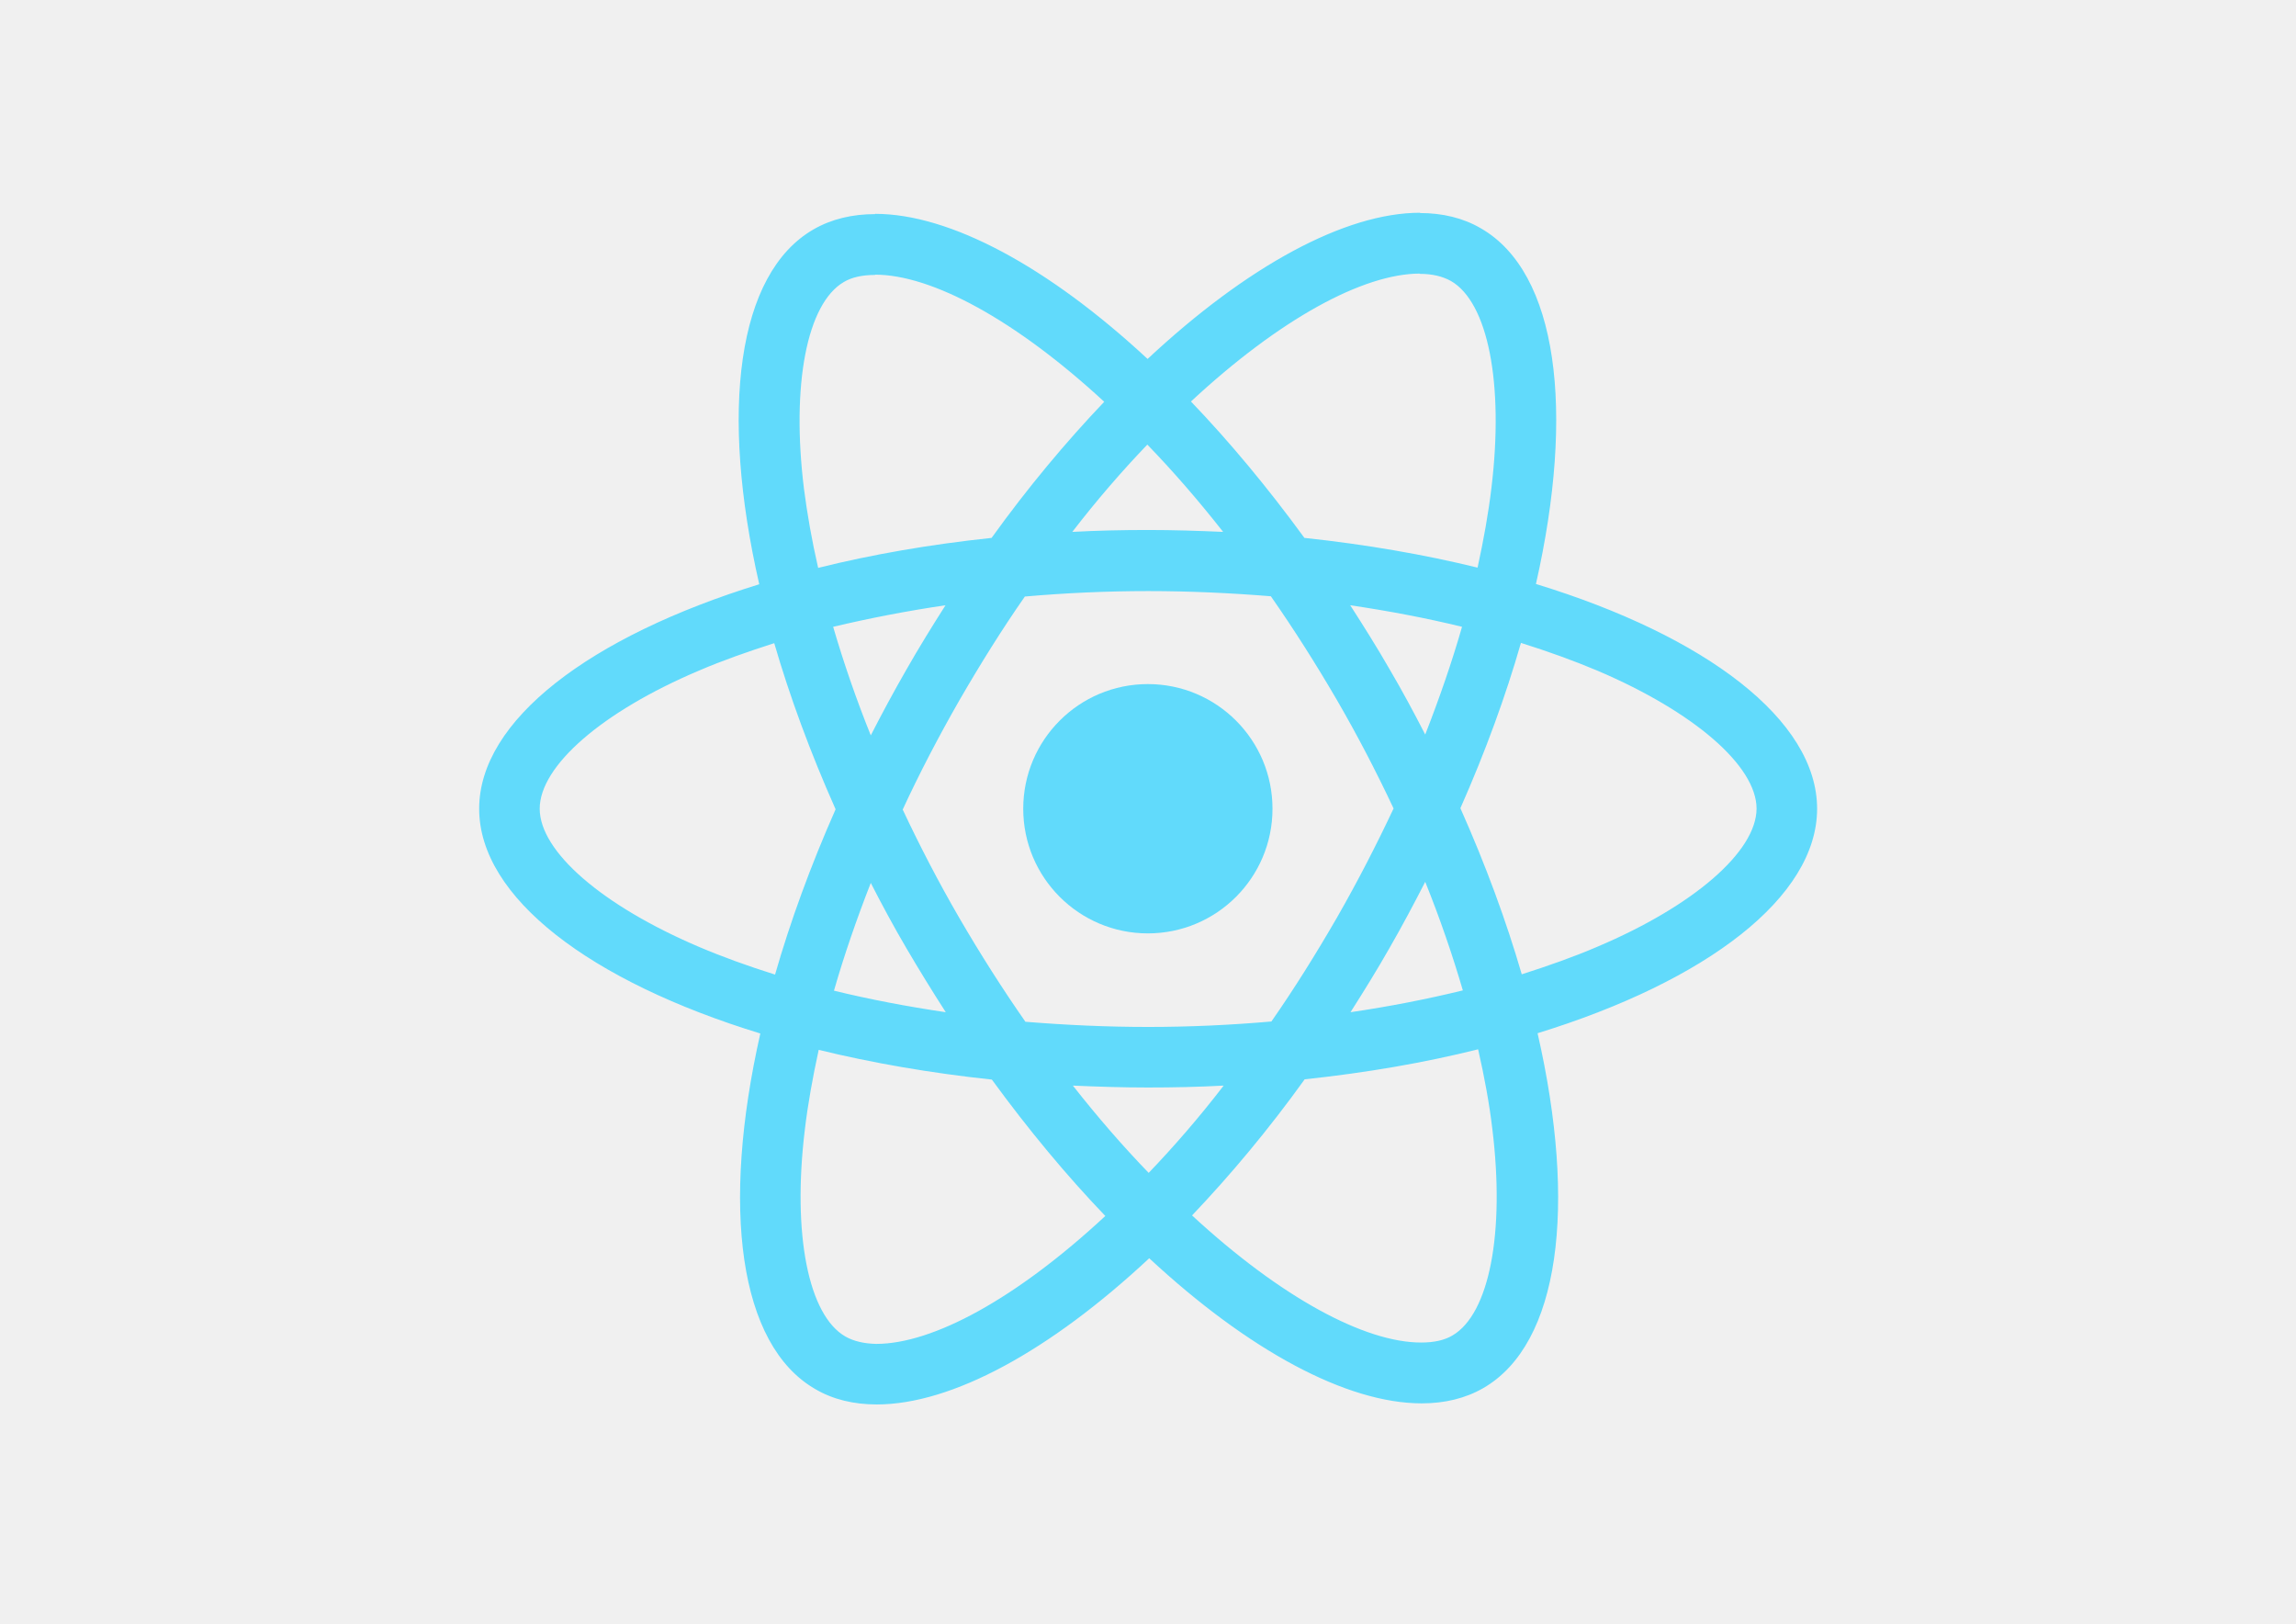
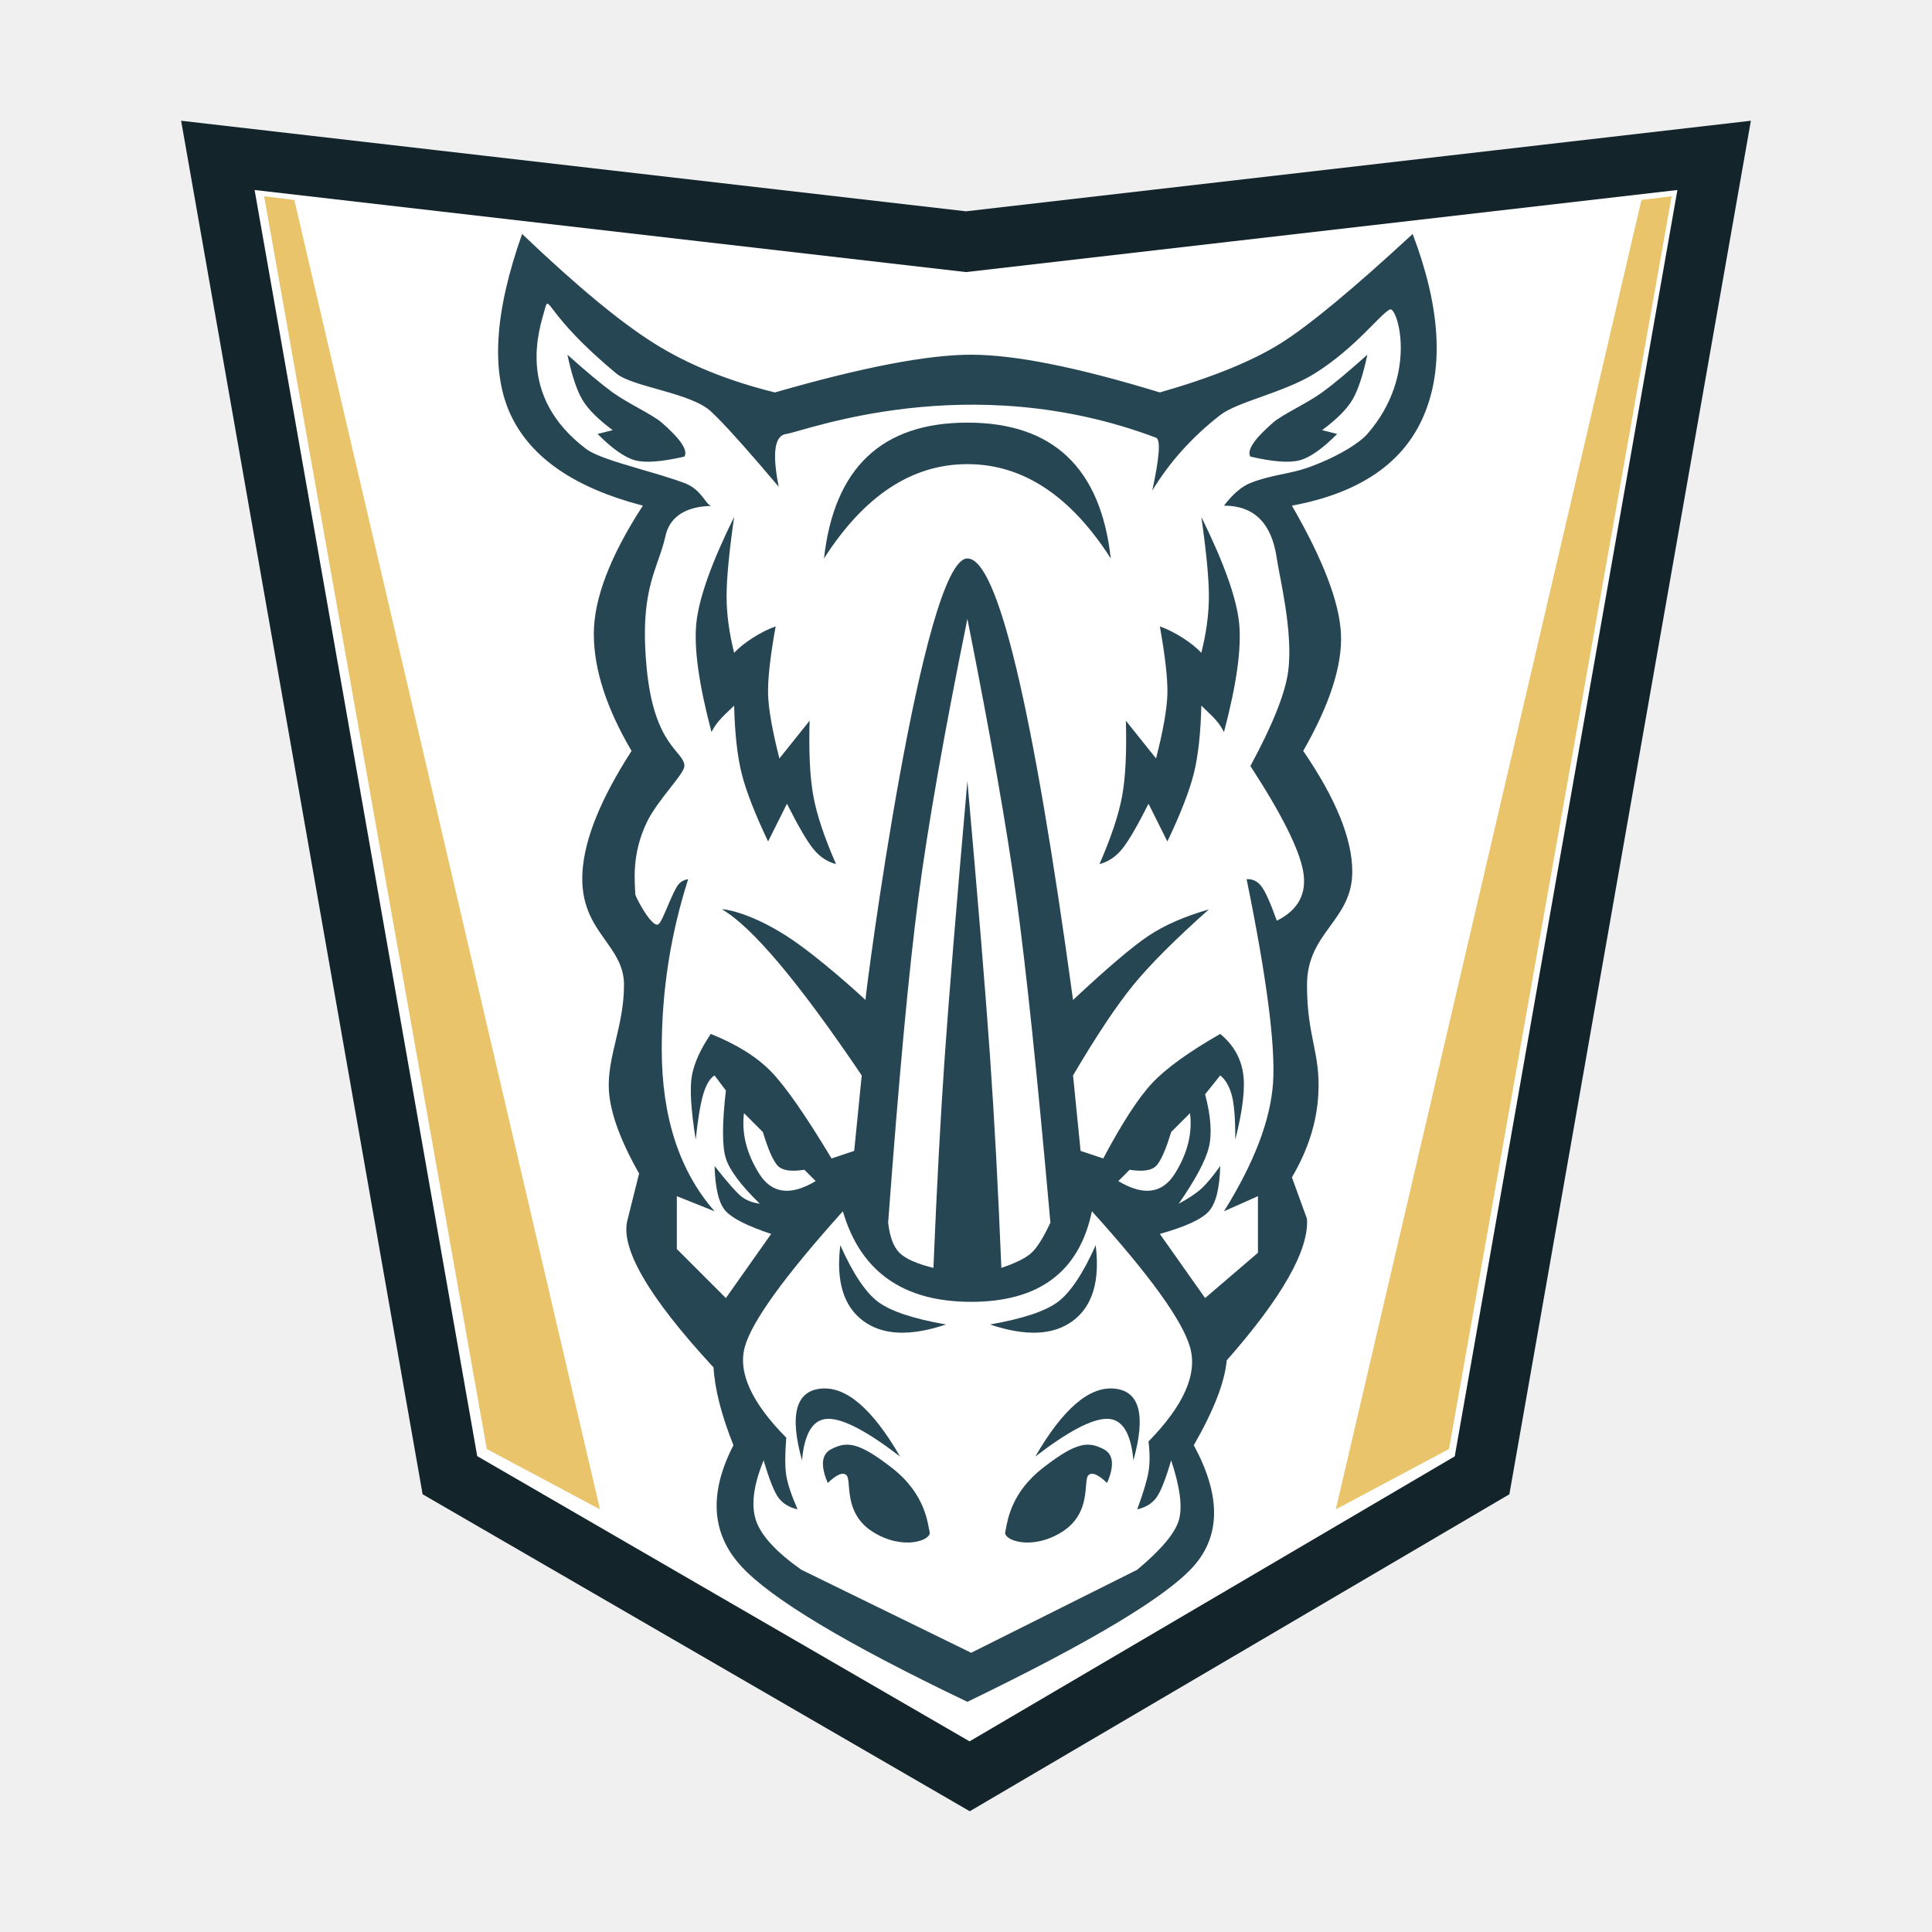
- <svg xmlns="http://www.w3.org/2000/svg" viewBox="0 0 841.9 595.3">
-   <g fill="#61DAFB">
-     <path d="M666.3 296.5c0-32.5-40.7-63.3-103.1-82.4 14.4-63.6 8-114.2-20.2-130.4-6.5-3.8-14.1-5.6-22.4-5.6v22.3c4.6 0 8.3.9 11.4 2.6 13.6 7.8 19.5 37.5 14.9 75.7-1.1 9.4-2.9 19.3-5.1 29.4-19.6-4.8-41-8.5-63.5-10.9-13.5-18.5-27.5-35.3-41.6-50 32.6-30.3 63.2-46.9 84-46.9V78c-27.5 0-63.5 19.6-99.9 53.6-36.4-33.8-72.4-53.2-99.9-53.2v22.3c20.7 0 51.4 16.5 84 46.6-14 14.7-28 31.4-41.3 49.9-22.6 2.4-44 6.1-63.6 11-2.3-10-4-19.7-5.2-29-4.7-38.2 1.1-67.9 14.6-75.8 3-1.8 6.9-2.6 11.5-2.6V78.5c-8.4 0-16 1.8-22.6 5.6-28.1 16.2-34.4 66.7-19.9 130.1-62.2 19.2-102.7 49.9-102.7 82.3 0 32.5 40.7 63.3 103.1 82.4-14.4 63.6-8 114.2 20.2 130.4 6.5 3.8 14.1 5.6 22.5 5.6 27.5 0 63.5-19.6 99.9-53.6 36.4 33.8 72.4 53.2 99.9 53.2 8.4 0 16-1.8 22.6-5.6 28.1-16.2 34.4-66.7 19.9-130.1 62-19.1 102.5-49.9 102.5-82.3zm-130.2-66.7c-3.7 12.9-8.3 26.2-13.5 39.5-4.1-8-8.4-16-13.1-24-4.6-8-9.5-15.8-14.4-23.4 14.2 2.1 27.9 4.7 41 7.9zm-45.8 106.5c-7.8 13.5-15.8 26.3-24.1 38.2-14.9 1.3-30 2-45.2 2-15.1 0-30.2-.7-45-1.9-8.3-11.9-16.4-24.6-24.2-38-7.6-13.1-14.5-26.4-20.8-39.8 6.2-13.4 13.2-26.8 20.7-39.9 7.8-13.5 15.8-26.3 24.1-38.2 14.9-1.3 30-2 45.2-2 15.1 0 30.2.7 45 1.9 8.3 11.9 16.4 24.6 24.2 38 7.6 13.1 14.5 26.4 20.8 39.8-6.3 13.4-13.2 26.8-20.7 39.9zm32.3-13c5.4 13.4 10 26.8 13.8 39.8-13.1 3.2-26.9 5.9-41.2 8 4.9-7.7 9.8-15.6 14.4-23.7 4.6-8 8.9-16.1 13-24.1zM421.2 430c-9.3-9.6-18.6-20.3-27.8-32 9 .4 18.2.7 27.5.7 9.4 0 18.7-.2 27.8-.7-9 11.7-18.3 22.4-27.5 32zm-74.4-58.9c-14.2-2.1-27.9-4.7-41-7.9 3.7-12.9 8.3-26.2 13.5-39.5 4.1 8 8.4 16 13.1 24 4.7 8 9.5 15.8 14.4 23.4zM420.7 163c9.3 9.6 18.6 20.3 27.8 32-9-.4-18.2-.7-27.5-.7-9.4 0-18.7.2-27.8.7 9-11.7 18.3-22.4 27.5-32zm-74 58.9c-4.9 7.7-9.8 15.6-14.4 23.7-4.6 8-8.9 16-13 24-5.4-13.4-10-26.8-13.8-39.8 13.1-3.1 26.9-5.8 41.2-7.9zm-90.5 125.2c-35.4-15.1-58.3-34.9-58.3-50.6 0-15.7 22.9-35.6 58.3-50.6 8.6-3.7 18-7 27.7-10.1 5.7 19.6 13.2 40 22.5 60.9-9.2 20.8-16.6 41.1-22.2 60.6-9.9-3.1-19.3-6.5-28-10.2zM310 490c-13.6-7.8-19.5-37.5-14.9-75.7 1.1-9.4 2.9-19.3 5.1-29.4 19.6 4.8 41 8.5 63.5 10.9 13.5 18.5 27.5 35.3 41.6 50-32.6 30.3-63.2 46.9-84 46.9-4.5-.1-8.3-1-11.3-2.7zm237.2-76.2c4.7 38.2-1.1 67.9-14.6 75.8-3 1.8-6.9 2.6-11.5 2.6-20.7 0-51.4-16.5-84-46.6 14-14.7 28-31.4 41.3-49.9 22.6-2.4 44-6.1 63.6-11 2.3 10.1 4.1 19.8 5.2 29.1zm38.5-66.7c-8.6 3.7-18 7-27.7 10.1-5.7-19.6-13.2-40-22.5-60.9 9.2-20.8 16.6-41.1 22.2-60.6 9.9 3.1 19.3 6.5 28.1 10.2 35.4 15.1 58.3 34.9 58.3 50.6-.1 15.7-23 35.6-58.4 50.6zM320.8 78.4z" />
-     <circle cx="420.9" cy="296.5" r="45.7" />
-     <path d="M520.5 78.1z" />
+ <svg xmlns="http://www.w3.org/2000/svg" width="512" height="512" viewBox="0 0 512 512">
+   <g fill="none" fill-rule="evenodd">
+     <path fill="#FFF" stroke="#13242A" stroke-width="16" d="M454.264,41.176 L392.761,390.974 L256.972,470.738 L119.234,390.945 L57.736,41.176 L256,64.053 L454.264,41.176 Z" />
+     <path fill="#264653" d="M374.368,62 C381.702,81.333 382.702,97.333 377.368,110 C372.035,122.667 360.368,130.667 342.368,134 C350.651,148.336 354.984,159.669 355.368,168 C355.753,176.331 352.42,186.664 345.368,199 C354.035,211.667 358.368,222.333 358.368,231 C358.368,244 346.368,247 346.368,261 C346.368,275 349.978,278.817 349.368,290 C348.962,297.455 346.628,304.788 342.368,312 L346.368,323 C346.89,331.294 339.797,343.801 325.089,360.522 C324.579,366.265 321.672,373.758 316.368,383 C323.528,396.219 323.528,406.886 316.368,415 C309.209,423.114 289.209,435.114 256.368,451 C224.242,435.636 204.242,423.636 196.368,415 C188.495,406.364 187.828,395.697 194.368,383 C191.195,375.066 189.438,368.194 189.097,362.385 C171.699,343.569 164.123,330.441 166.368,323 L169.368,311 C164.396,302.225 161.729,294.892 161.368,289 C160.827,280.163 165.368,272 165.368,261 C165.368,256.548 163.402,253.406 161.128,250.182 L160.724,249.612 C160.656,249.517 160.588,249.422 160.52,249.326 L160.11,248.75 C157.028,244.412 153.833,239.571 154.368,231 C154.914,222.272 159.247,211.606 167.368,199 C160.702,187.667 157.368,177.333 157.368,168 C157.368,158.667 161.702,147.333 170.368,134 C152.368,129.333 140.702,121.333 135.368,110 C130.035,98.667 131.035,82.667 138.368,62 C152.717,75.701 164.384,85.368 173.368,91 C182.353,96.632 193.019,100.965 205.368,104 C228.48,97.333 245.813,94 257.368,94 C268.924,94 285.591,97.333 307.368,104 C321.183,100.046 331.85,95.713 339.368,91 C346.887,86.287 358.554,76.62 374.368,62 Z M289.368,321 C286.035,337 275.368,345 257.368,345 C239.368,345 228.035,337 223.368,321 C207.864,338.257 199.197,350.257 197.368,357 C195.54,363.743 199.206,371.743 208.368,381 C208.018,385.449 208.018,388.782 208.368,391 C208.719,393.218 209.719,396.218 211.368,400 C209.183,399.492 207.516,398.492 206.368,397 C205.221,395.508 203.887,392.175 202.368,387 C199.652,393.656 198.985,398.989 200.368,403 C201.752,407.011 205.752,411.344 212.368,416 L212.368,416 L257.368,438 L301.368,416 C307.638,410.759 311.305,406.426 312.368,403 C313.432,399.574 312.765,394.241 310.368,387 C308.857,392.165 307.523,395.499 306.368,397 C305.214,398.501 303.547,399.501 301.368,400 C302.99,395.603 303.99,392.27 304.368,390 C304.747,387.73 304.747,385.064 304.368,382 C313.745,372.425 317.412,364.092 315.368,357 C313.325,349.908 304.658,337.908 289.368,321 Z M236.368,389 C245.368,396 245.825,403.826 246.368,406 C246.912,408.174 239.368,411 231.368,406 C223.368,401 225.728,392.473 224.368,391 C223.462,390.018 221.795,390.685 219.368,393 C217.368,388.333 217.702,385.333 220.368,384 C224.368,382 227.368,382 236.368,389 Z M276.396,389 C285.396,382 288.396,382 292.396,384 C295.063,385.333 295.396,388.333 293.396,393 C290.969,390.685 289.303,390.018 288.396,391 C287.036,392.473 289.396,401 281.396,406 C273.396,411 265.853,408.174 266.396,406 C266.418,405.912 266.44,405.814 266.462,405.708 L266.531,405.363 C267.07,402.563 268.126,395.432 276.396,389 Z M217.535,368 C224.202,367.333 231.202,373.333 238.535,386 C229.868,379.333 223.535,376 219.535,376 C215.535,376 213.202,379.667 212.535,387 C209.202,375 210.868,368.667 217.535,368 Z M295.368,368 C302.035,368.667 303.702,375 300.368,387 C299.702,379.667 297.368,376 293.368,376 C289.368,376 283.035,379.333 274.368,386 C281.702,373.333 288.702,367.333 295.368,368 Z M290.368,330 C291.535,339.458 289.535,346.125 284.368,350 C279.201,353.875 271.868,354.209 262.368,351 C271.066,349.477 277.066,347.477 280.368,345 C283.671,342.523 287.005,337.523 290.368,330 Z M222.691,330 C226.055,337.523 229.388,342.523 232.691,345 C235.994,347.477 241.994,349.477 250.691,351 C241.191,354.209 233.858,353.875 228.691,350 C223.524,346.125 221.524,339.458 222.691,330 Z M144.368,82 C142.942,87.248 136.615,104.832 155.368,119 C157.645,120.72 163.163,122.411 169.026,124.133 L170.064,124.437 C174.051,125.603 178.118,126.785 181.368,128 C185.916,129.7 186.901,133.567 188.368,134 C189.533,134.344 178.368,133 176.368,142 C176.068,143.35 175.701,144.61 175.3,145.847 L175.137,146.341 C174.864,147.163 174.578,147.979 174.289,148.809 L174.115,149.309 L174.115,149.309 L173.941,149.813 C171.941,155.638 169.988,162.51 171.368,177 C173.368,198 181.368,199 181.368,203 C181.368,205.137 174.253,211.94 171.368,218 C167.357,226.429 168.214,233.668 168.368,237 C168.401,237.7 172.608,245.693 174.368,245 C175.072,244.723 176.115,242.062 177.303,239.294 L177.55,238.721 C178.133,237.383 178.746,236.057 179.368,235 C180.039,233.86 181.039,233.193 182.368,233 C177.702,247.604 175.368,262.604 175.368,278 C175.368,296 180.035,310.333 189.368,321 L179.368,317 L179.368,331 L192.368,344 L204.368,327 C198.201,324.955 194.201,322.955 192.368,321 C190.536,319.045 189.536,315.045 189.368,309 C192.745,313.278 195.078,315.944 196.368,317 C197.659,318.056 199.325,318.722 201.368,319 C196.384,314.161 193.384,310.161 192.368,307 C191.352,303.839 191.352,297.839 192.368,289 L189.368,285 C188.125,285.761 187.125,287.428 186.368,290 C185.612,292.572 184.945,296.572 184.368,302 C183.088,293.981 182.755,288.314 183.368,285 C183.982,281.686 185.649,278.019 188.368,274 C195.245,276.759 200.579,280.092 204.368,284 C208.158,287.908 213.491,295.575 220.368,307 L226.368,305 L228.368,285 C211.702,260.333 199.368,245.667 191.368,241 C191.031,240.803 197.907,241.313 208.368,248 C216.735,253.348 228.271,263.963 229.364,264.991 L229.368,264.994 L229.366,264.959 C229.428,262.452 244.488,148 256.368,148 C264.368,148 273.702,187 284.368,265 C293.481,256.481 300.147,250.814 304.368,248 C308.589,245.186 313.923,242.853 320.368,241 C311.46,248.925 304.794,255.591 300.368,261 C295.943,266.409 290.61,274.409 284.368,285 L286.368,305 L292.368,307 C297.391,297.546 301.724,290.879 305.368,287 C309.012,283.121 315.012,278.788 323.368,274 C326.66,276.701 328.66,280.035 329.368,284 C330.077,287.965 329.41,293.965 327.368,302 C327.377,296.296 327.044,292.296 326.368,290 C325.693,287.704 324.693,286.037 323.368,285 L319.368,290 C320.891,295.786 321.225,300.453 320.368,304 C319.512,307.547 316.846,312.547 312.368,319 C314.962,317.612 316.962,316.279 318.368,315 C319.775,313.721 321.442,311.721 323.368,309 C323.226,314.91 322.226,318.91 320.368,321 C318.51,323.09 314.177,325.09 307.368,327 L319.368,344 L333.368,332 L333.368,317 L324.368,321 C332.364,308.173 336.698,296.84 337.368,287 C338.039,277.16 335.706,259.16 330.368,233 C331.993,232.9 333.326,233.567 334.368,235 C335.411,236.433 336.744,239.433 338.368,244 C344.034,241.184 346.367,236.851 345.368,231 C344.37,225.149 339.703,215.816 331.368,203 C337.239,192.161 340.572,183.828 341.368,178 C342.789,167.601 339.063,152.865 338.368,148 C337.035,138.667 332.368,134 324.368,134 C326.709,130.928 329.043,128.928 331.368,128 C336.691,125.876 341.75,125.618 346.368,124 C353.96,121.34 360.103,117.597 362.368,115 C376.095,99.265 370.253,81.222 368.368,82 C365.972,82.989 359.234,92.242 348.368,99 C340.223,104.067 327.953,106.431 323.368,110 C315.963,115.765 309.963,122.432 305.368,130 C307.282,121.137 307.615,116.471 306.368,116 C256.638,97.231 213.033,114.394 208.368,115 C205.259,115.404 204.592,120.071 206.368,129 C199.096,120.386 193.693,114.298 190.159,110.737 L189.727,110.305 C189.235,109.816 188.782,109.381 188.368,109 C183.028,104.073 167.684,102.57 163.368,99 C144.346,83.262 145.611,77.428 144.368,82 Z M256.368,164 C250.196,194.33 245.863,218.997 243.368,238 C240.874,257.003 238.208,285.67 235.368,324 C235.781,327.746 236.781,330.413 238.368,332 C239.956,333.587 242.956,334.921 247.368,336 C248.247,314.746 249.247,296.08 250.368,280 C251.49,263.92 253.49,239.587 256.368,207 C259.202,238.952 261.202,263.286 262.368,280 C263.535,296.714 264.535,315.381 265.368,336 C269.205,334.715 271.872,333.382 273.368,332 C274.865,330.618 276.532,327.952 278.368,324 C274.935,285.333 271.935,256.666 269.368,238 C266.802,219.334 262.468,194.667 256.368,164 Z M315.368,295 L310.368,300 C308.913,304.789 307.579,307.789 306.368,309 C305.157,310.211 302.824,310.544 299.368,310 L296.368,313 C303.035,317 308.035,316.333 311.368,311 C314.702,305.667 316.035,300.333 315.368,295 Z M197.167,295 C196.5,300.333 197.833,305.667 201.167,311 C204.5,316.333 209.5,317 216.167,313 L216.167,313 L213.167,310 C209.711,310.544 207.378,310.211 206.167,309 C204.956,307.789 203.622,304.789 202.167,300 L202.167,300 Z M318.368,137 C324.329,149.073 327.662,158.407 328.368,165 C329.075,171.593 327.741,181.26 324.368,194 C323.803,192.895 323.136,191.895 322.368,191 C321.601,190.105 320.268,188.771 318.368,187 C318.186,194.394 317.52,200.394 316.368,205 C315.217,209.606 312.884,215.606 309.368,223 L304.368,213 C301.368,218.95 299.034,222.95 297.368,225 C295.703,227.05 293.703,228.384 291.368,229 C294.463,221.917 296.463,215.917 297.368,211 C298.274,206.083 298.608,199.416 298.368,191 L306.368,201 C308.256,193.613 309.256,187.946 309.368,184 C309.481,180.054 308.814,174.054 307.368,166 C309.339,166.708 311.339,167.708 313.368,169 C315.398,170.292 317.065,171.625 318.368,173 C319.702,167.667 320.368,162.667 320.368,158 C320.368,153.333 319.702,146.333 318.368,137 Z M194.552,137 C193.219,146.333 192.552,153.333 192.552,158 C192.552,162.667 193.219,167.667 194.552,173 C195.856,171.625 197.522,170.292 199.552,169 C201.581,167.708 203.581,166.708 205.552,166 C204.106,174.054 203.439,180.054 203.552,184 C203.665,187.946 204.665,193.613 206.552,201 L206.552,201 L214.552,191 C214.313,199.416 214.646,206.083 215.552,211 C216.458,215.917 218.458,221.917 221.552,229 C219.218,228.384 217.218,227.05 215.552,225 C213.886,222.95 211.553,218.95 208.552,213 L208.552,213 L203.552,223 C200.037,215.606 197.703,209.606 196.552,205 C195.401,200.394 194.734,194.394 194.552,187 C192.653,188.771 191.319,190.105 190.552,191 C189.784,191.895 189.118,192.895 188.552,194 C185.179,181.26 183.845,171.593 184.552,165 C185.258,158.407 188.592,149.073 194.552,137 Z M256.368,112 C279.035,112 291.702,124 294.368,148 C283.702,131.333 271.035,123 256.368,123 C241.702,123 229.035,131.333 218.368,148 C221.035,124 233.702,112 256.368,112 Z M362.368,94 C361.18,99.537 359.846,103.537 358.368,106 C356.891,108.463 354.224,111.13 350.368,114 L354.368,115 C350.437,118.953 347.103,121.287 344.368,122 C341.634,122.713 337.3,122.38 331.368,121 C330.36,119.362 332.36,116.362 337.368,112 C339.839,109.849 346.28,106.948 350.368,104 C353.169,101.98 357.169,98.647 362.368,94 Z M150.368,94 C155.568,98.647 159.568,101.98 162.368,104 C166.457,106.948 172.898,109.849 175.368,112 C180.376,116.362 182.376,119.362 181.368,121 C175.437,122.38 171.103,122.713 168.368,122 C165.634,121.287 162.3,118.953 158.368,115 L158.368,115 L162.368,114 C158.513,111.13 155.846,108.463 154.368,106 C152.891,103.537 151.557,99.537 150.368,94 Z" />
+     <polygon fill="#E9C46A" points="435 53 443 52 384 384 354 400" />
+     <polygon fill="#E9C46A" points="151 53 159 52 100 384 70 400" transform="matrix(-1 0 0 1 229 0)" />
  </g>
</svg>
